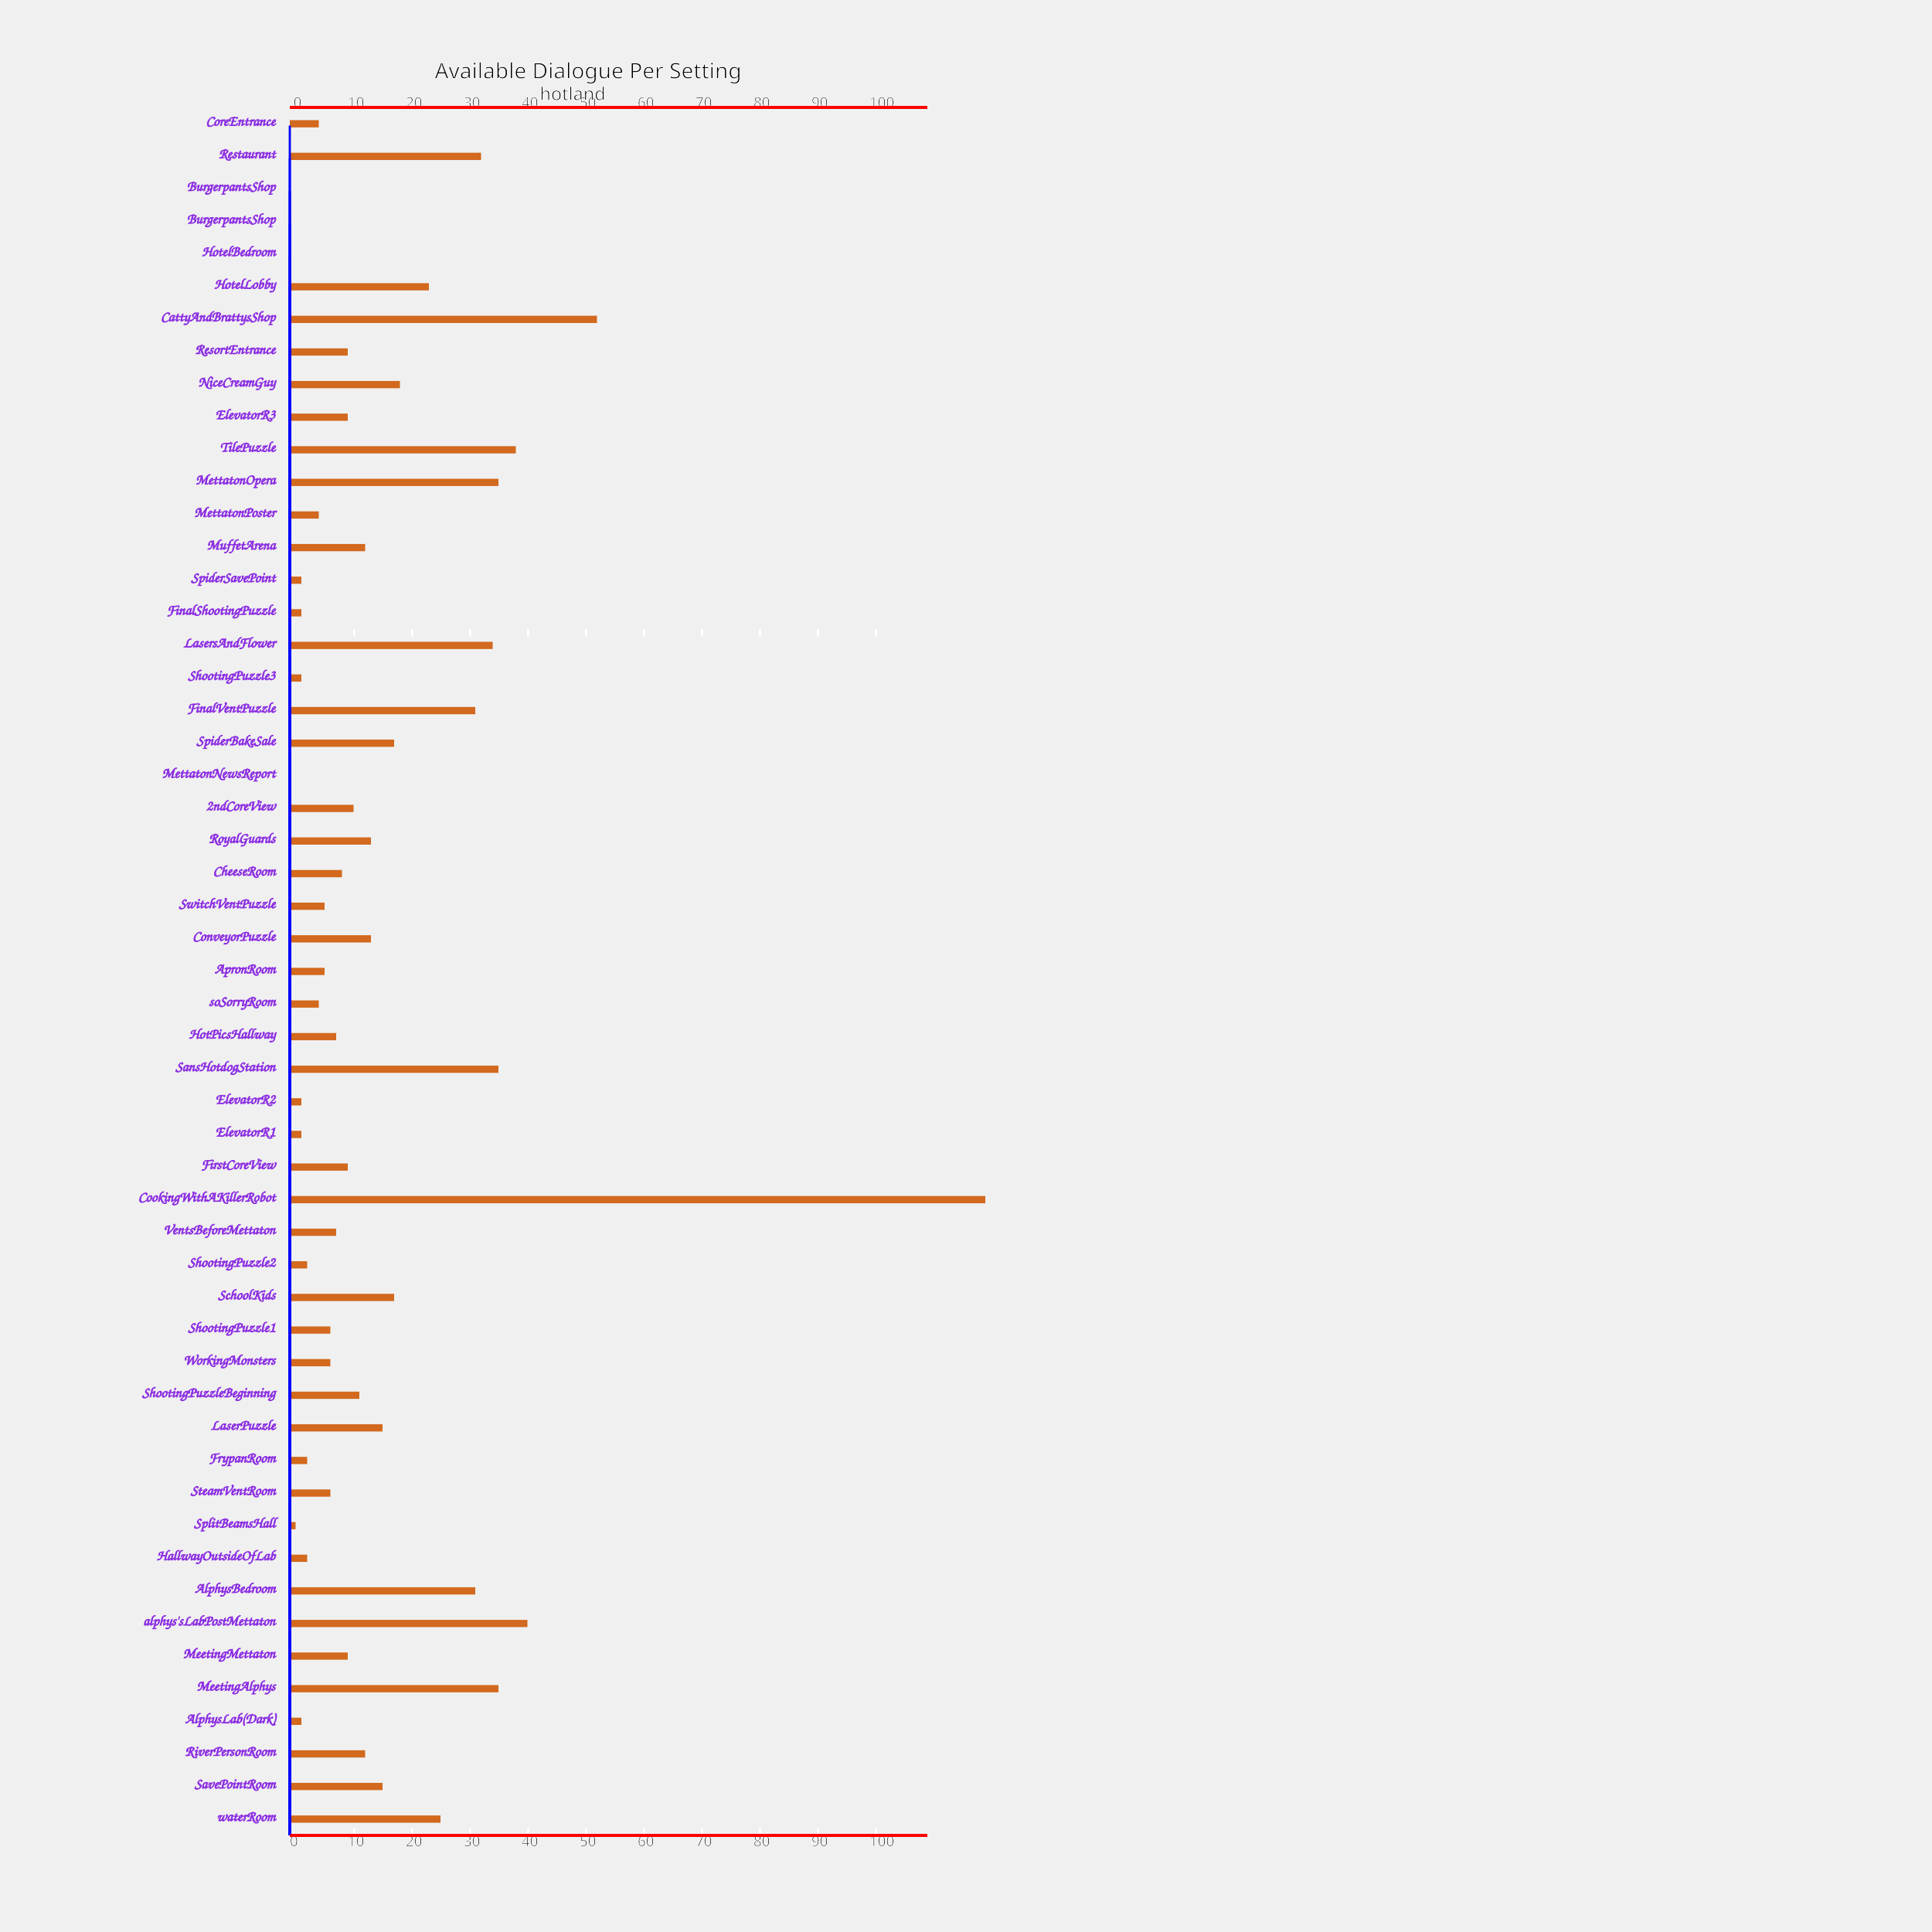
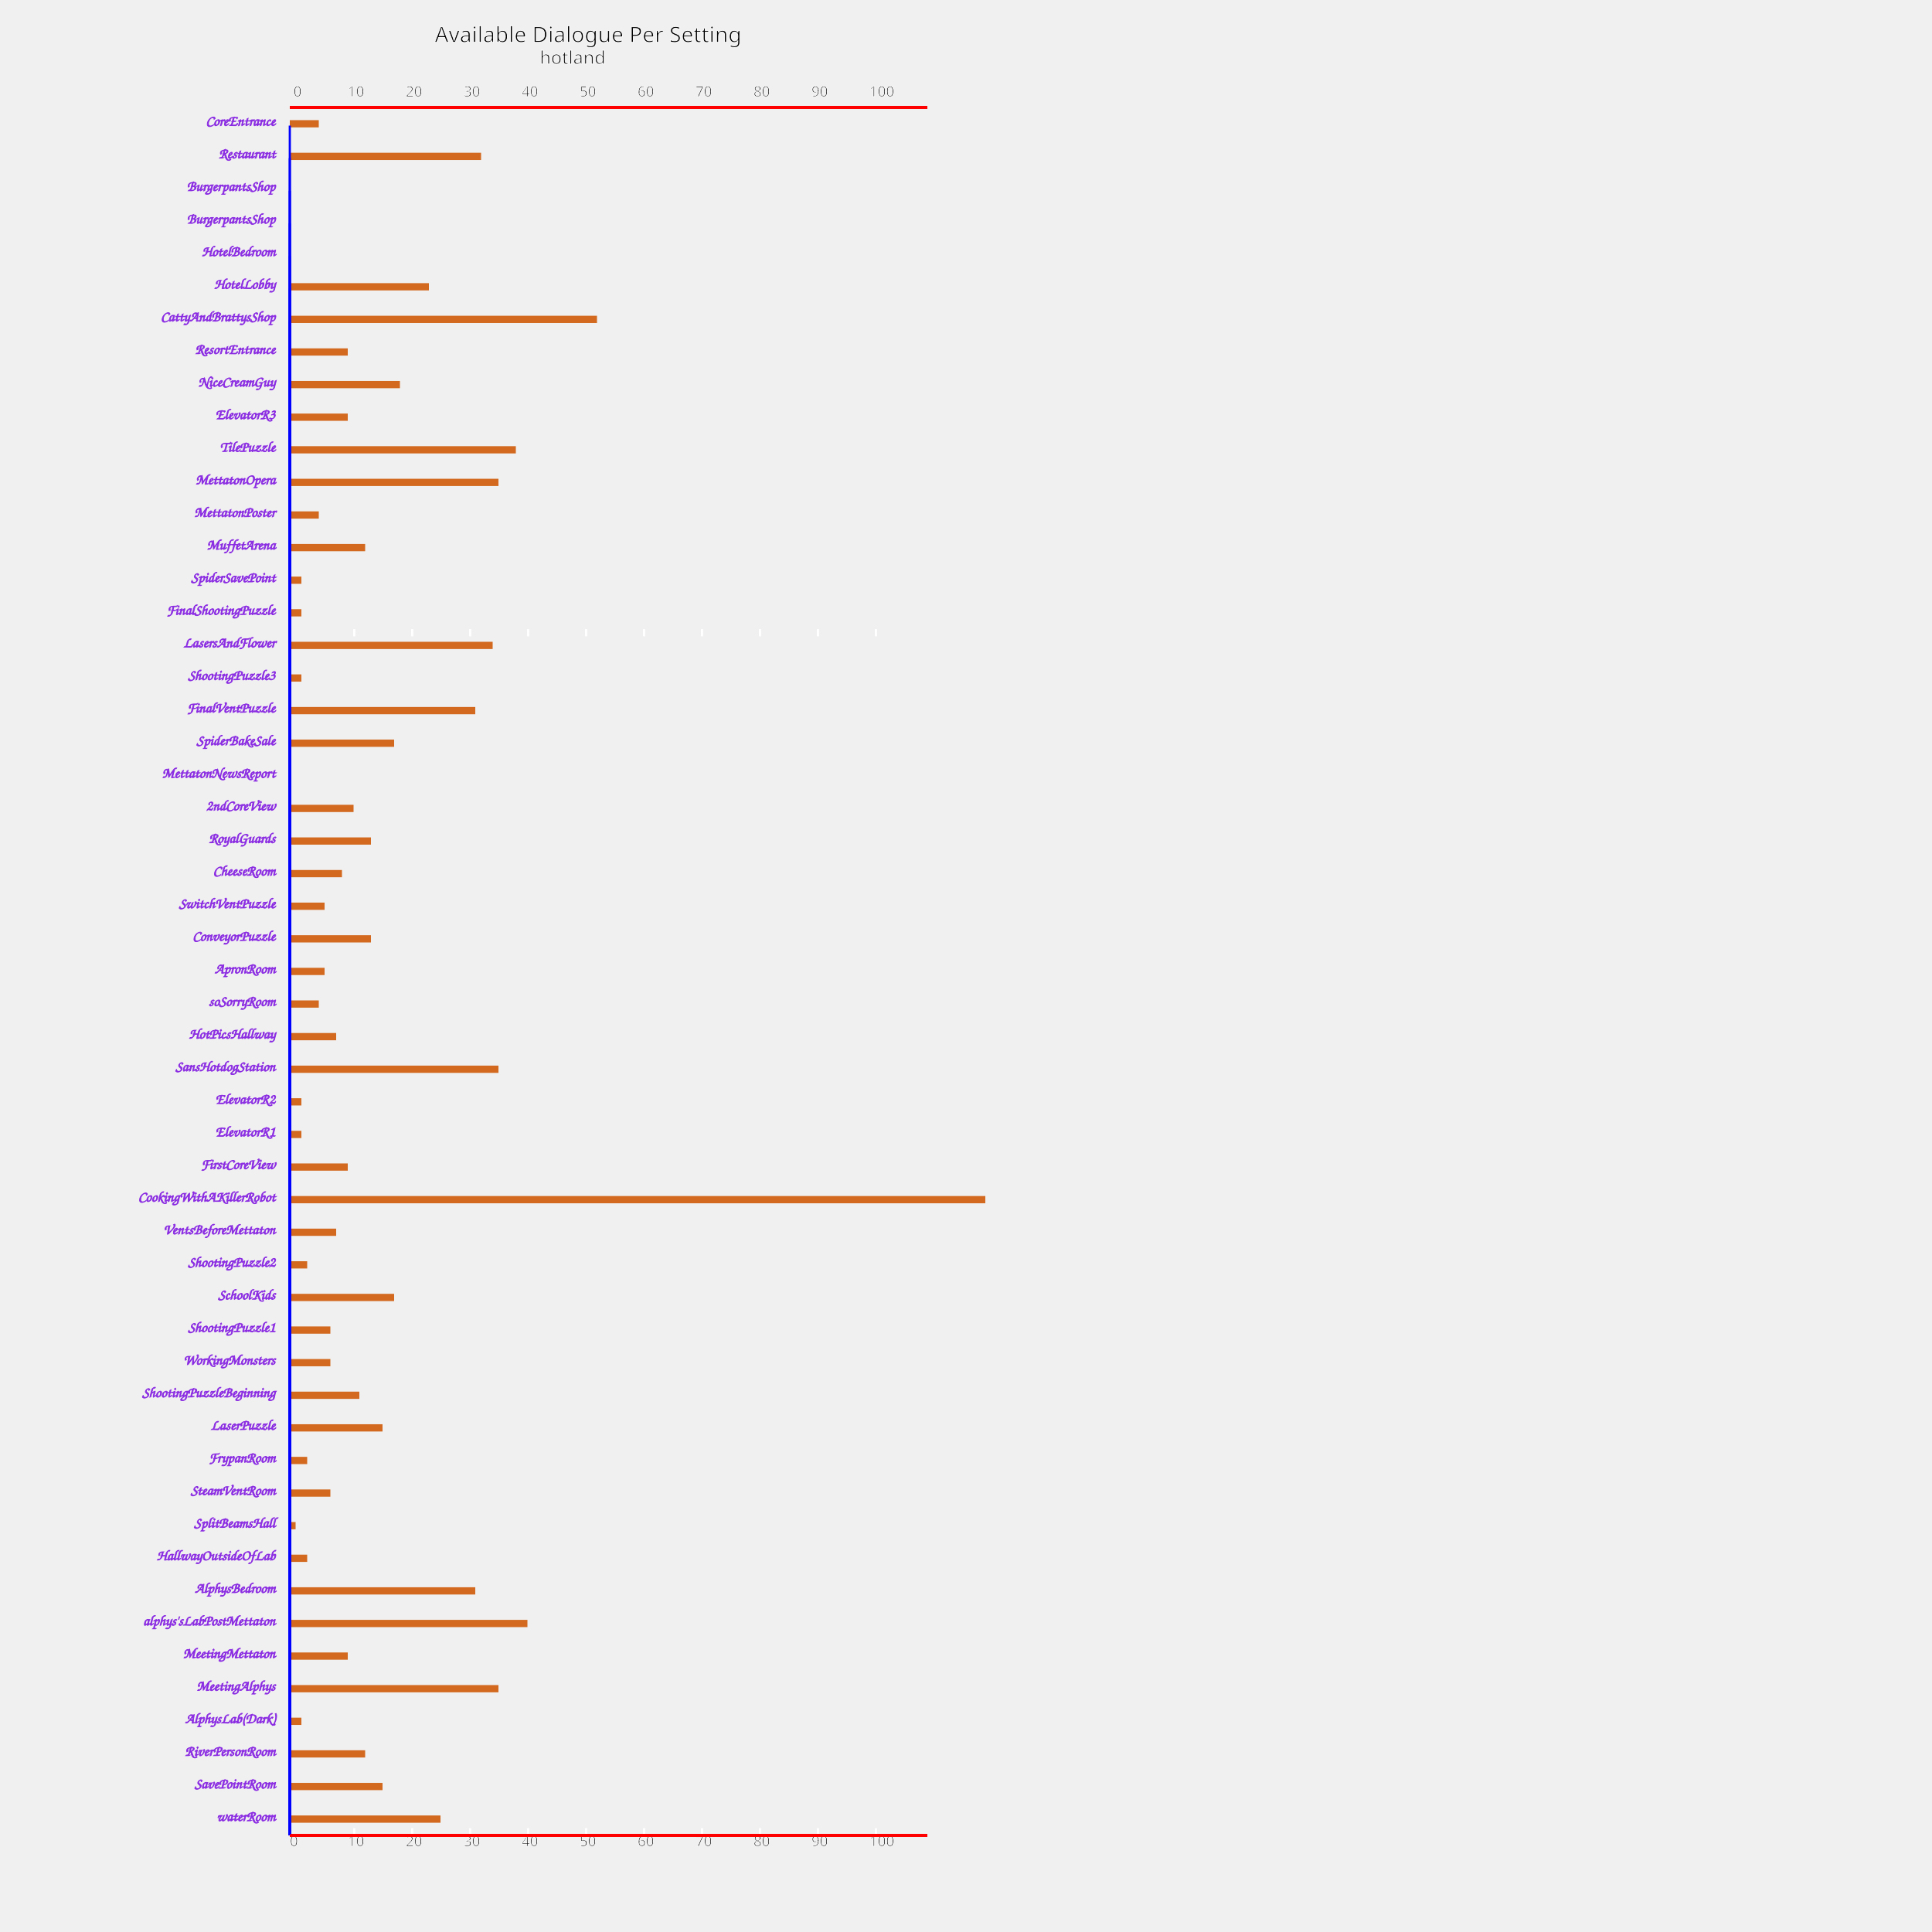
<svg xmlns="http://www.w3.org/2000/svg" width="2000" height="2000" style="background-color: black;">
  <g transform="translate(300, 1900), scale(.75)">
    <text x="0" y="15" font-size="20" font-family="papyrus" stroke="white">0</text>
    <text x="80" y="15" font-size="20" font-family="papyrus" stroke="white">10</text>
    <line x1="89" x2="89" y1="0" y2="-10" stroke-width="3" stroke="white" />
    <text x="160" y="15" font-size="20" font-family="papyrus" stroke="white">20</text>
    <line x1="169" x2="169" y1="0" y2="-10" stroke-width="3" stroke="white" />
    <text x="240" y="15" font-size="20" font-family="papyrus" stroke="white">30</text>
    <line x1="249" x2="249" y1="0" y2="-10" stroke-width="3" stroke="white" />
    <text x="320" y="15" font-size="20" font-family="papyrus" stroke="white">40</text>
    <line x1="329" x2="329" y1="0" y2="-10" stroke-width="3" stroke="white" />
    <text x="400" y="15" font-size="20" font-family="papyrus" stroke="white">50</text>
    <line x1="409" x2="409" y1="0" y2="-10" stroke-width="3" stroke="white" />
    <text x="480" y="15" font-size="20" font-family="papyrus" stroke="white">60</text>
    <line x1="489" x2="489" y1="0" y2="-10" stroke-width="3" stroke="white" />
    <text x="560" y="15" font-size="20" font-family="papyrus" stroke="white">70</text>
    <line x1="569" x2="569" y1="0" y2="-10" stroke-width="3" stroke="white" />
    <text x="640" y="15" font-size="20" font-family="papyrus" stroke="white">80</text>
    <line x1="649" x2="649" y1="0" y2="-10" stroke-width="3" stroke="white" />
    <text x="720" y="15" font-size="20" font-family="papyrus" stroke="white">90</text>
    <line x1="729" x2="729" y1="0" y2="-10" stroke-width="3" stroke="white" />
    <text x="800" y="15" font-size="20" font-family="papyrus" stroke="white">100</text>
    <line x1="809" x2="809" y1="0" y2="-10" stroke-width="3" stroke="white" />
-     <text x="5" y="-2385" x2="880" y2="-2385" font-size="20" font-family="papyrus" stroke="white">0</text>
-     <text x="80" y="-2385" x2="880" y2="-2385" font-size="20" font-family="papyrus" stroke="white">10</text>
+     <text x="5" y="-2400" x2="880" y2="-2385" font-size="20" font-family="papyrus" stroke="white">0</text>
+     <text x="80" y="-2400" x2="880" y2="-2385" font-size="20" font-family="papyrus" stroke="white">10</text>
    <line x1="89" x2="89" y1="-1665" y2="-1655" stroke-width="3" stroke="white" />
-     <text x="160" y="-2385" x2="880" y2="-2385" font-size="20" font-family="papyrus" stroke="white">20</text>
+     <text x="160" y="-2400" x2="880" y2="-2385" font-size="20" font-family="papyrus" stroke="white">20</text>
    <line x1="169" x2="169" y1="-1665" y2="-1655" stroke-width="3" stroke="white" />
-     <text x="240" y="-2385" x2="880" y2="-2385" font-size="20" font-family="papyrus" stroke="white">30</text>
+     <text x="240" y="-2400" x2="880" y2="-2385" font-size="20" font-family="papyrus" stroke="white">30</text>
    <line x1="249" x2="249" y1="-1665" y2="-1655" stroke-width="3" stroke="white" />
-     <text x="320" y="-2385" x2="880" y2="-2385" font-size="20" font-family="papyrus" stroke="white">40</text>
+     <text x="320" y="-2400" x2="880" y2="-2385" font-size="20" font-family="papyrus" stroke="white">40</text>
    <line x1="329" x2="329" y1="-1665" y2="-1655" stroke-width="3" stroke="white" />
-     <text x="400" y="-2385" x2="880" y2="-2385" font-size="20" font-family="papyrus" stroke="white">50</text>
+     <text x="400" y="-2400" x2="880" y2="-2385" font-size="20" font-family="papyrus" stroke="white">50</text>
    <line x1="409" x2="409" y1="-1665" y2="-1655" stroke-width="3" stroke="white" />
-     <text x="480" y="-2385" x2="880" y2="-2385" font-size="20" font-family="papyrus" stroke="white">60</text>
+     <text x="480" y="-2400" x2="880" y2="-2385" font-size="20" font-family="papyrus" stroke="white">60</text>
    <line x1="489" x2="489" y1="-1665" y2="-1655" stroke-width="3" stroke="white" />
-     <text x="560" y="-2385" x2="880" y2="-2385" font-size="20" font-family="papyrus" stroke="white">70</text>
+     <text x="560" y="-2400" x2="880" y2="-2385" font-size="20" font-family="papyrus" stroke="white">70</text>
    <line x1="569" x2="569" y1="-1665" y2="-1655" stroke-width="3" stroke="white" />
-     <text x="640" y="-2385" x2="880" y2="-2385" font-size="20" font-family="papyrus" stroke="white">80</text>
+     <text x="640" y="-2400" x2="880" y2="-2385" font-size="20" font-family="papyrus" stroke="white">80</text>
    <line x1="649" x2="649" y1="-1665" y2="-1655" stroke-width="3" stroke="white" />
-     <text x="720" y="-2385" x2="880" y2="-2385" font-size="20" font-family="papyrus" stroke="white">90</text>
+     <text x="720" y="-2400" x2="880" y2="-2385" font-size="20" font-family="papyrus" stroke="white">90</text>
    <line x1="729" x2="729" y1="-1665" y2="-1655" stroke-width="3" stroke="white" />
-     <text x="800" y="-2385" x2="880" y2="-2385" font-size="20" font-family="papyrus" stroke="white">100</text>
+     <text x="800" y="-2400" x2="880" y2="-2385" font-size="20" font-family="papyrus" stroke="white">100</text>
    <line x1="809" x2="809" y1="-1665" y2="-1655" stroke-width="3" stroke="white" />
-     <text x="200" y="-2425" stroke="white" font-size="30" font-family="papyrus">Available Dialogue Per Setting</text>
-     <text x="345" y="-2395" stroke="white" font-size="25" font-family="papyrus">hotland</text>
+     <text x="200" y="-2475" stroke="white" font-size="30" font-family="papyrus">Available Dialogue Per Setting</text>
+     <text x="345" y="-2445" stroke="white" font-size="25" font-family="papyrus">hotland</text>
    <g>
      <text x="-20" y="-20" fill="blueviolet" text-anchor="end" font-size="20" font-family="comic sans Ms" stroke="blueviolet">waterRoom</text>
      <line x1="0" x2="208" y1="-22.5" y2="-22.5" stroke="chocolate" stroke-width="10" />
    </g>
    <line x1="0" y1="0" x2="0" y2="-20" stroke-width="3" stroke="blue" />
    <line x1="0" y1="0" x2="880" y2="0" stroke-width="3" stroke="red" />
    <line x1="0" y1="-2385" x2="880" y2="-2385" stroke-width="3" stroke="red" />
    <g>
      <text x="-20" y="-65" fill="blueviolet" text-anchor="end" font-size="20" font-family="comic sans Ms" stroke="blueviolet">SavePointRoom</text>
      <line x1="0" x2="128" y1="-67.5" y2="-67.5" stroke="chocolate" stroke-width="10" />
    </g>
    <line x1="0" y1="0" x2="0" y2="-65" stroke-width="3" stroke="blue" />
    <line x1="0" y1="0" x2="880" y2="0" stroke-width="3" stroke="red" />
    <line x1="0" y1="-2385" x2="880" y2="-2385" stroke-width="3" stroke="red" />
    <g>
      <text x="-20" y="-110" fill="blueviolet" text-anchor="end" font-size="20" font-family="comic sans Ms" stroke="blueviolet">RiverPersonRoom</text>
      <line x1="0" x2="104" y1="-112.5" y2="-112.5" stroke="chocolate" stroke-width="10" />
    </g>
    <line x1="0" y1="0" x2="0" y2="-110" stroke-width="3" stroke="blue" />
    <line x1="0" y1="0" x2="880" y2="0" stroke-width="3" stroke="red" />
    <line x1="0" y1="-2385" x2="880" y2="-2385" stroke-width="3" stroke="red" />
    <g>
      <text x="-20" y="-155" fill="blueviolet" text-anchor="end" font-size="20" font-family="comic sans Ms" stroke="blueviolet">AlphysLab(Dark)</text>
      <line x1="0" x2="16" y1="-157.5" y2="-157.5" stroke="chocolate" stroke-width="10" />
    </g>
    <line x1="0" y1="0" x2="0" y2="-155" stroke-width="3" stroke="blue" />
    <line x1="0" y1="0" x2="880" y2="0" stroke-width="3" stroke="red" />
    <line x1="0" y1="-2385" x2="880" y2="-2385" stroke-width="3" stroke="red" />
    <g>
      <text x="-20" y="-200" fill="blueviolet" text-anchor="end" font-size="20" font-family="comic sans Ms" stroke="blueviolet">MeetingAlphys</text>
      <line x1="0" x2="288" y1="-202.5" y2="-202.5" stroke="chocolate" stroke-width="10" />
    </g>
    <line x1="0" y1="0" x2="0" y2="-200" stroke-width="3" stroke="blue" />
    <line x1="0" y1="0" x2="880" y2="0" stroke-width="3" stroke="red" />
    <line x1="0" y1="-2385" x2="880" y2="-2385" stroke-width="3" stroke="red" />
    <g>
      <text x="-20" y="-245" fill="blueviolet" text-anchor="end" font-size="20" font-family="comic sans Ms" stroke="blueviolet">MeetingMettaton</text>
      <line x1="0" x2="80" y1="-247.5" y2="-247.5" stroke="chocolate" stroke-width="10" />
    </g>
    <line x1="0" y1="0" x2="0" y2="-245" stroke-width="3" stroke="blue" />
    <line x1="0" y1="0" x2="880" y2="0" stroke-width="3" stroke="red" />
    <line x1="0" y1="-2385" x2="880" y2="-2385" stroke-width="3" stroke="red" />
    <g>
      <text x="-20" y="-290" fill="blueviolet" text-anchor="end" font-size="20" font-family="comic sans Ms" stroke="blueviolet">alphys'sLabPostMettaton</text>
      <line x1="0" x2="328" y1="-292.5" y2="-292.5" stroke="chocolate" stroke-width="10" />
    </g>
    <line x1="0" y1="0" x2="0" y2="-290" stroke-width="3" stroke="blue" />
    <line x1="0" y1="0" x2="880" y2="0" stroke-width="3" stroke="red" />
    <line x1="0" y1="-2385" x2="880" y2="-2385" stroke-width="3" stroke="red" />
    <g>
      <text x="-20" y="-335" fill="blueviolet" text-anchor="end" font-size="20" font-family="comic sans Ms" stroke="blueviolet">AlphysBedroom</text>
      <line x1="0" x2="256" y1="-337.5" y2="-337.5" stroke="chocolate" stroke-width="10" />
    </g>
    <line x1="0" y1="0" x2="0" y2="-335" stroke-width="3" stroke="blue" />
    <line x1="0" y1="0" x2="880" y2="0" stroke-width="3" stroke="red" />
    <line x1="0" y1="-2385" x2="880" y2="-2385" stroke-width="3" stroke="red" />
    <g>
      <text x="-20" y="-380" fill="blueviolet" text-anchor="end" font-size="20" font-family="comic sans Ms" stroke="blueviolet">HallwayOutsideOfLab</text>
      <line x1="0" x2="24" y1="-382.5" y2="-382.5" stroke="chocolate" stroke-width="10" />
    </g>
    <line x1="0" y1="0" x2="0" y2="-380" stroke-width="3" stroke="blue" />
    <line x1="0" y1="0" x2="880" y2="0" stroke-width="3" stroke="red" />
    <line x1="0" y1="-2385" x2="880" y2="-2385" stroke-width="3" stroke="red" />
    <g>
      <text x="-20" y="-425" fill="blueviolet" text-anchor="end" font-size="20" font-family="comic sans Ms" stroke="blueviolet">SplitBeamsHall</text>
      <line x1="0" x2="8" y1="-427.5" y2="-427.5" stroke="chocolate" stroke-width="10" />
    </g>
    <line x1="0" y1="0" x2="0" y2="-425" stroke-width="3" stroke="blue" />
    <line x1="0" y1="0" x2="880" y2="0" stroke-width="3" stroke="red" />
    <line x1="0" y1="-2385" x2="880" y2="-2385" stroke-width="3" stroke="red" />
    <g>
      <text x="-20" y="-470" fill="blueviolet" text-anchor="end" font-size="20" font-family="comic sans Ms" stroke="blueviolet">SteamVentRoom</text>
      <line x1="0" x2="56" y1="-472.5" y2="-472.5" stroke="chocolate" stroke-width="10" />
    </g>
    <line x1="0" y1="0" x2="0" y2="-470" stroke-width="3" stroke="blue" />
    <line x1="0" y1="0" x2="880" y2="0" stroke-width="3" stroke="red" />
    <line x1="0" y1="-2385" x2="880" y2="-2385" stroke-width="3" stroke="red" />
    <g>
      <text x="-20" y="-515" fill="blueviolet" text-anchor="end" font-size="20" font-family="comic sans Ms" stroke="blueviolet">FrypanRoom</text>
      <line x1="0" x2="24" y1="-517.5" y2="-517.5" stroke="chocolate" stroke-width="10" />
    </g>
    <line x1="0" y1="0" x2="0" y2="-515" stroke-width="3" stroke="blue" />
    <line x1="0" y1="0" x2="880" y2="0" stroke-width="3" stroke="red" />
    <line x1="0" y1="-2385" x2="880" y2="-2385" stroke-width="3" stroke="red" />
    <g>
      <text x="-20" y="-560" fill="blueviolet" text-anchor="end" font-size="20" font-family="comic sans Ms" stroke="blueviolet">LaserPuzzle</text>
      <line x1="0" x2="128" y1="-562.5" y2="-562.5" stroke="chocolate" stroke-width="10" />
    </g>
    <line x1="0" y1="0" x2="0" y2="-560" stroke-width="3" stroke="blue" />
    <line x1="0" y1="0" x2="880" y2="0" stroke-width="3" stroke="red" />
    <line x1="0" y1="-2385" x2="880" y2="-2385" stroke-width="3" stroke="red" />
    <g>
      <text x="-20" y="-605" fill="blueviolet" text-anchor="end" font-size="20" font-family="comic sans Ms" stroke="blueviolet">ShootingPuzzleBeginning</text>
      <line x1="0" x2="96" y1="-607.5" y2="-607.5" stroke="chocolate" stroke-width="10" />
    </g>
    <line x1="0" y1="0" x2="0" y2="-605" stroke-width="3" stroke="blue" />
    <line x1="0" y1="0" x2="880" y2="0" stroke-width="3" stroke="red" />
    <line x1="0" y1="-2385" x2="880" y2="-2385" stroke-width="3" stroke="red" />
    <g>
      <text x="-20" y="-650" fill="blueviolet" text-anchor="end" font-size="20" font-family="comic sans Ms" stroke="blueviolet">WorkingMonsters</text>
      <line x1="0" x2="56" y1="-652.5" y2="-652.5" stroke="chocolate" stroke-width="10" />
    </g>
    <line x1="0" y1="0" x2="0" y2="-650" stroke-width="3" stroke="blue" />
    <line x1="0" y1="0" x2="880" y2="0" stroke-width="3" stroke="red" />
    <line x1="0" y1="-2385" x2="880" y2="-2385" stroke-width="3" stroke="red" />
    <g>
      <text x="-20" y="-695" fill="blueviolet" text-anchor="end" font-size="20" font-family="comic sans Ms" stroke="blueviolet">ShootingPuzzle1</text>
      <line x1="0" x2="56" y1="-697.5" y2="-697.5" stroke="chocolate" stroke-width="10" />
    </g>
    <line x1="0" y1="0" x2="0" y2="-695" stroke-width="3" stroke="blue" />
    <line x1="0" y1="0" x2="880" y2="0" stroke-width="3" stroke="red" />
    <line x1="0" y1="-2385" x2="880" y2="-2385" stroke-width="3" stroke="red" />
    <g>
      <text x="-20" y="-740" fill="blueviolet" text-anchor="end" font-size="20" font-family="comic sans Ms" stroke="blueviolet">SchoolKids</text>
      <line x1="0" x2="144" y1="-742.5" y2="-742.5" stroke="chocolate" stroke-width="10" />
    </g>
    <line x1="0" y1="0" x2="0" y2="-740" stroke-width="3" stroke="blue" />
    <line x1="0" y1="0" x2="880" y2="0" stroke-width="3" stroke="red" />
    <line x1="0" y1="-2385" x2="880" y2="-2385" stroke-width="3" stroke="red" />
    <g>
      <text x="-20" y="-785" fill="blueviolet" text-anchor="end" font-size="20" font-family="comic sans Ms" stroke="blueviolet">ShootingPuzzle2</text>
      <line x1="0" x2="24" y1="-787.5" y2="-787.5" stroke="chocolate" stroke-width="10" />
    </g>
    <line x1="0" y1="0" x2="0" y2="-785" stroke-width="3" stroke="blue" />
    <line x1="0" y1="0" x2="880" y2="0" stroke-width="3" stroke="red" />
    <line x1="0" y1="-2385" x2="880" y2="-2385" stroke-width="3" stroke="red" />
    <g>
      <text x="-20" y="-830" fill="blueviolet" text-anchor="end" font-size="20" font-family="comic sans Ms" stroke="blueviolet">VentsBeforeMettaton</text>
      <line x1="0" x2="64" y1="-832.5" y2="-832.5" stroke="chocolate" stroke-width="10" />
    </g>
    <line x1="0" y1="0" x2="0" y2="-830" stroke-width="3" stroke="blue" />
    <line x1="0" y1="0" x2="880" y2="0" stroke-width="3" stroke="red" />
    <line x1="0" y1="-2385" x2="880" y2="-2385" stroke-width="3" stroke="red" />
    <g>
      <text x="-20" y="-875" fill="blueviolet" text-anchor="end" font-size="20" font-family="comic sans Ms" stroke="blueviolet">CookingWithAKillerRobot</text>
      <line x1="0" x2="960" y1="-877.5" y2="-877.5" stroke="chocolate" stroke-width="10" />
    </g>
    <line x1="0" y1="0" x2="0" y2="-875" stroke-width="3" stroke="blue" />
    <line x1="0" y1="0" x2="880" y2="0" stroke-width="3" stroke="red" />
    <line x1="0" y1="-2385" x2="880" y2="-2385" stroke-width="3" stroke="red" />
    <g>
      <text x="-20" y="-920" fill="blueviolet" text-anchor="end" font-size="20" font-family="comic sans Ms" stroke="blueviolet">FirstCoreView</text>
      <line x1="0" x2="80" y1="-922.5" y2="-922.5" stroke="chocolate" stroke-width="10" />
    </g>
    <line x1="0" y1="0" x2="0" y2="-920" stroke-width="3" stroke="blue" />
    <line x1="0" y1="0" x2="880" y2="0" stroke-width="3" stroke="red" />
    <line x1="0" y1="-2385" x2="880" y2="-2385" stroke-width="3" stroke="red" />
    <g>
      <text x="-20" y="-965" fill="blueviolet" text-anchor="end" font-size="20" font-family="comic sans Ms" stroke="blueviolet">ElevatorR1</text>
      <line x1="0" x2="16" y1="-967.5" y2="-967.5" stroke="chocolate" stroke-width="10" />
    </g>
    <line x1="0" y1="0" x2="0" y2="-965" stroke-width="3" stroke="blue" />
    <line x1="0" y1="0" x2="880" y2="0" stroke-width="3" stroke="red" />
    <line x1="0" y1="-2385" x2="880" y2="-2385" stroke-width="3" stroke="red" />
    <g>
      <text x="-20" y="-1010" fill="blueviolet" text-anchor="end" font-size="20" font-family="comic sans Ms" stroke="blueviolet">ElevatorR2</text>
      <line x1="0" x2="16" y1="-1012.5" y2="-1012.5" stroke="chocolate" stroke-width="10" />
    </g>
    <line x1="0" y1="0" x2="0" y2="-1010" stroke-width="3" stroke="blue" />
    <line x1="0" y1="0" x2="880" y2="0" stroke-width="3" stroke="red" />
    <line x1="0" y1="-2385" x2="880" y2="-2385" stroke-width="3" stroke="red" />
    <g>
      <text x="-20" y="-1055" fill="blueviolet" text-anchor="end" font-size="20" font-family="comic sans Ms" stroke="blueviolet">SansHotdogStation</text>
      <line x1="0" x2="288" y1="-1057.5" y2="-1057.5" stroke="chocolate" stroke-width="10" />
    </g>
    <line x1="0" y1="0" x2="0" y2="-1055" stroke-width="3" stroke="blue" />
    <line x1="0" y1="0" x2="880" y2="0" stroke-width="3" stroke="red" />
    <line x1="0" y1="-2385" x2="880" y2="-2385" stroke-width="3" stroke="red" />
    <g>
      <text x="-20" y="-1100" fill="blueviolet" text-anchor="end" font-size="20" font-family="comic sans Ms" stroke="blueviolet">HotPicsHallway</text>
      <line x1="0" x2="64" y1="-1102.5" y2="-1102.5" stroke="chocolate" stroke-width="10" />
    </g>
    <line x1="0" y1="0" x2="0" y2="-1100" stroke-width="3" stroke="blue" />
    <line x1="0" y1="0" x2="880" y2="0" stroke-width="3" stroke="red" />
    <line x1="0" y1="-2385" x2="880" y2="-2385" stroke-width="3" stroke="red" />
    <g>
      <text x="-20" y="-1145" fill="blueviolet" text-anchor="end" font-size="20" font-family="comic sans Ms" stroke="blueviolet">soSorryRoom</text>
      <line x1="0" x2="40" y1="-1147.5" y2="-1147.5" stroke="chocolate" stroke-width="10" />
    </g>
    <line x1="0" y1="0" x2="0" y2="-1145" stroke-width="3" stroke="blue" />
    <line x1="0" y1="0" x2="880" y2="0" stroke-width="3" stroke="red" />
    <line x1="0" y1="-2385" x2="880" y2="-2385" stroke-width="3" stroke="red" />
    <g>
      <text x="-20" y="-1190" fill="blueviolet" text-anchor="end" font-size="20" font-family="comic sans Ms" stroke="blueviolet">ApronRoom</text>
      <line x1="0" x2="48" y1="-1192.5" y2="-1192.5" stroke="chocolate" stroke-width="10" />
    </g>
    <line x1="0" y1="0" x2="0" y2="-1190" stroke-width="3" stroke="blue" />
    <line x1="0" y1="0" x2="880" y2="0" stroke-width="3" stroke="red" />
    <line x1="0" y1="-2385" x2="880" y2="-2385" stroke-width="3" stroke="red" />
    <g>
      <text x="-20" y="-1235" fill="blueviolet" text-anchor="end" font-size="20" font-family="comic sans Ms" stroke="blueviolet">ConveyorPuzzle</text>
      <line x1="0" x2="112" y1="-1237.5" y2="-1237.5" stroke="chocolate" stroke-width="10" />
    </g>
    <line x1="0" y1="0" x2="0" y2="-1235" stroke-width="3" stroke="blue" />
    <line x1="0" y1="0" x2="880" y2="0" stroke-width="3" stroke="red" />
    <line x1="0" y1="-2385" x2="880" y2="-2385" stroke-width="3" stroke="red" />
    <g>
      <text x="-20" y="-1280" fill="blueviolet" text-anchor="end" font-size="20" font-family="comic sans Ms" stroke="blueviolet">SwitchVentPuzzle</text>
      <line x1="0" x2="48" y1="-1282.5" y2="-1282.5" stroke="chocolate" stroke-width="10" />
    </g>
    <line x1="0" y1="0" x2="0" y2="-1280" stroke-width="3" stroke="blue" />
    <line x1="0" y1="0" x2="880" y2="0" stroke-width="3" stroke="red" />
    <line x1="0" y1="-2385" x2="880" y2="-2385" stroke-width="3" stroke="red" />
    <g>
      <text x="-20" y="-1325" fill="blueviolet" text-anchor="end" font-size="20" font-family="comic sans Ms" stroke="blueviolet">CheeseRoom</text>
      <line x1="0" x2="72" y1="-1327.5" y2="-1327.5" stroke="chocolate" stroke-width="10" />
    </g>
    <line x1="0" y1="0" x2="0" y2="-1325" stroke-width="3" stroke="blue" />
    <line x1="0" y1="0" x2="880" y2="0" stroke-width="3" stroke="red" />
    <line x1="0" y1="-2385" x2="880" y2="-2385" stroke-width="3" stroke="red" />
    <g>
      <text x="-20" y="-1370" fill="blueviolet" text-anchor="end" font-size="20" font-family="comic sans Ms" stroke="blueviolet">RoyalGuards</text>
      <line x1="0" x2="112" y1="-1372.5" y2="-1372.5" stroke="chocolate" stroke-width="10" />
    </g>
    <line x1="0" y1="0" x2="0" y2="-1370" stroke-width="3" stroke="blue" />
    <line x1="0" y1="0" x2="880" y2="0" stroke-width="3" stroke="red" />
    <line x1="0" y1="-2385" x2="880" y2="-2385" stroke-width="3" stroke="red" />
    <g>
      <text x="-20" y="-1415" fill="blueviolet" text-anchor="end" font-size="20" font-family="comic sans Ms" stroke="blueviolet">2ndCoreView</text>
      <line x1="0" x2="88" y1="-1417.5" y2="-1417.5" stroke="chocolate" stroke-width="10" />
    </g>
    <line x1="0" y1="0" x2="0" y2="-1415" stroke-width="3" stroke="blue" />
    <line x1="0" y1="0" x2="880" y2="0" stroke-width="3" stroke="red" />
    <line x1="0" y1="-2385" x2="880" y2="-2385" stroke-width="3" stroke="red" />
    <g>
      <text x="-20" y="-1460" fill="blueviolet" text-anchor="end" font-size="20" font-family="comic sans Ms" stroke="blueviolet">MettatonNewsReport</text>
      <line x1="0" x2="0" y1="-1462.5" y2="-1462.5" stroke="chocolate" stroke-width="10" />
    </g>
    <line x1="0" y1="0" x2="0" y2="-1460" stroke-width="3" stroke="blue" />
    <line x1="0" y1="0" x2="880" y2="0" stroke-width="3" stroke="red" />
    <line x1="0" y1="-2385" x2="880" y2="-2385" stroke-width="3" stroke="red" />
    <g>
      <text x="-20" y="-1505" fill="blueviolet" text-anchor="end" font-size="20" font-family="comic sans Ms" stroke="blueviolet">SpiderBakeSale</text>
      <line x1="0" x2="144" y1="-1507.5" y2="-1507.5" stroke="chocolate" stroke-width="10" />
    </g>
    <line x1="0" y1="0" x2="0" y2="-1505" stroke-width="3" stroke="blue" />
    <line x1="0" y1="0" x2="880" y2="0" stroke-width="3" stroke="red" />
    <line x1="0" y1="-2385" x2="880" y2="-2385" stroke-width="3" stroke="red" />
    <g>
      <text x="-20" y="-1550" fill="blueviolet" text-anchor="end" font-size="20" font-family="comic sans Ms" stroke="blueviolet">FinalVentPuzzle</text>
      <line x1="0" x2="256" y1="-1552.5" y2="-1552.5" stroke="chocolate" stroke-width="10" />
    </g>
    <line x1="0" y1="0" x2="0" y2="-1550" stroke-width="3" stroke="blue" />
    <line x1="0" y1="0" x2="880" y2="0" stroke-width="3" stroke="red" />
    <line x1="0" y1="-2385" x2="880" y2="-2385" stroke-width="3" stroke="red" />
    <g>
      <text x="-20" y="-1595" fill="blueviolet" text-anchor="end" font-size="20" font-family="comic sans Ms" stroke="blueviolet">ShootingPuzzle3</text>
      <line x1="0" x2="16" y1="-1597.5" y2="-1597.5" stroke="chocolate" stroke-width="10" />
    </g>
    <line x1="0" y1="0" x2="0" y2="-1595" stroke-width="3" stroke="blue" />
    <line x1="0" y1="0" x2="880" y2="0" stroke-width="3" stroke="red" />
    <line x1="0" y1="-2385" x2="880" y2="-2385" stroke-width="3" stroke="red" />
    <g>
      <text x="-20" y="-1640" fill="blueviolet" text-anchor="end" font-size="20" font-family="comic sans Ms" stroke="blueviolet">LasersAndFlower</text>
      <line x1="0" x2="280" y1="-1642.5" y2="-1642.5" stroke="chocolate" stroke-width="10" />
    </g>
    <line x1="0" y1="0" x2="0" y2="-1640" stroke-width="3" stroke="blue" />
    <line x1="0" y1="0" x2="880" y2="0" stroke-width="3" stroke="red" />
    <line x1="0" y1="-2385" x2="880" y2="-2385" stroke-width="3" stroke="red" />
    <g>
      <text x="-20" y="-1685" fill="blueviolet" text-anchor="end" font-size="20" font-family="comic sans Ms" stroke="blueviolet">FinalShootingPuzzle</text>
      <line x1="0" x2="16" y1="-1687.5" y2="-1687.5" stroke="chocolate" stroke-width="10" />
    </g>
    <line x1="0" y1="0" x2="0" y2="-1685" stroke-width="3" stroke="blue" />
    <line x1="0" y1="0" x2="880" y2="0" stroke-width="3" stroke="red" />
    <line x1="0" y1="-2385" x2="880" y2="-2385" stroke-width="3" stroke="red" />
    <g>
      <text x="-20" y="-1730" fill="blueviolet" text-anchor="end" font-size="20" font-family="comic sans Ms" stroke="blueviolet">SpiderSavePoint</text>
      <line x1="0" x2="16" y1="-1732.5" y2="-1732.5" stroke="chocolate" stroke-width="10" />
    </g>
    <line x1="0" y1="0" x2="0" y2="-1730" stroke-width="3" stroke="blue" />
    <line x1="0" y1="0" x2="880" y2="0" stroke-width="3" stroke="red" />
    <line x1="0" y1="-2385" x2="880" y2="-2385" stroke-width="3" stroke="red" />
    <g>
      <text x="-20" y="-1775" fill="blueviolet" text-anchor="end" font-size="20" font-family="comic sans Ms" stroke="blueviolet">MuffetArena</text>
      <line x1="0" x2="104" y1="-1777.5" y2="-1777.5" stroke="chocolate" stroke-width="10" />
    </g>
    <line x1="0" y1="0" x2="0" y2="-1775" stroke-width="3" stroke="blue" />
    <line x1="0" y1="0" x2="880" y2="0" stroke-width="3" stroke="red" />
    <line x1="0" y1="-2385" x2="880" y2="-2385" stroke-width="3" stroke="red" />
    <g>
      <text x="-20" y="-1820" fill="blueviolet" text-anchor="end" font-size="20" font-family="comic sans Ms" stroke="blueviolet">MettatonPoster</text>
      <line x1="0" x2="40" y1="-1822.5" y2="-1822.5" stroke="chocolate" stroke-width="10" />
    </g>
    <line x1="0" y1="0" x2="0" y2="-1820" stroke-width="3" stroke="blue" />
    <line x1="0" y1="0" x2="880" y2="0" stroke-width="3" stroke="red" />
    <line x1="0" y1="-2385" x2="880" y2="-2385" stroke-width="3" stroke="red" />
    <g>
      <text x="-20" y="-1865" fill="blueviolet" text-anchor="end" font-size="20" font-family="comic sans Ms" stroke="blueviolet">MettatonOpera</text>
      <line x1="0" x2="288" y1="-1867.5" y2="-1867.5" stroke="chocolate" stroke-width="10" />
    </g>
    <line x1="0" y1="0" x2="0" y2="-1865" stroke-width="3" stroke="blue" />
    <line x1="0" y1="0" x2="880" y2="0" stroke-width="3" stroke="red" />
    <line x1="0" y1="-2385" x2="880" y2="-2385" stroke-width="3" stroke="red" />
    <g>
      <text x="-20" y="-1910" fill="blueviolet" text-anchor="end" font-size="20" font-family="comic sans Ms" stroke="blueviolet">TilePuzzle</text>
      <line x1="0" x2="312" y1="-1912.5" y2="-1912.5" stroke="chocolate" stroke-width="10" />
    </g>
    <line x1="0" y1="0" x2="0" y2="-1910" stroke-width="3" stroke="blue" />
    <line x1="0" y1="0" x2="880" y2="0" stroke-width="3" stroke="red" />
    <line x1="0" y1="-2385" x2="880" y2="-2385" stroke-width="3" stroke="red" />
    <g>
      <text x="-20" y="-1955" fill="blueviolet" text-anchor="end" font-size="20" font-family="comic sans Ms" stroke="blueviolet">ElevatorR3</text>
      <line x1="0" x2="80" y1="-1957.5" y2="-1957.5" stroke="chocolate" stroke-width="10" />
    </g>
    <line x1="0" y1="0" x2="0" y2="-1955" stroke-width="3" stroke="blue" />
    <line x1="0" y1="0" x2="880" y2="0" stroke-width="3" stroke="red" />
    <line x1="0" y1="-2385" x2="880" y2="-2385" stroke-width="3" stroke="red" />
    <g>
      <text x="-20" y="-2000" fill="blueviolet" text-anchor="end" font-size="20" font-family="comic sans Ms" stroke="blueviolet">NiceCreamGuy</text>
      <line x1="0" x2="152" y1="-2002.5" y2="-2002.5" stroke="chocolate" stroke-width="10" />
    </g>
    <line x1="0" y1="0" x2="0" y2="-2000" stroke-width="3" stroke="blue" />
    <line x1="0" y1="0" x2="880" y2="0" stroke-width="3" stroke="red" />
    <line x1="0" y1="-2385" x2="880" y2="-2385" stroke-width="3" stroke="red" />
    <g>
      <text x="-20" y="-2045" fill="blueviolet" text-anchor="end" font-size="20" font-family="comic sans Ms" stroke="blueviolet">ResortEntrance</text>
      <line x1="0" x2="80" y1="-2047.5" y2="-2047.5" stroke="chocolate" stroke-width="10" />
    </g>
    <line x1="0" y1="0" x2="0" y2="-2045" stroke-width="3" stroke="blue" />
    <line x1="0" y1="0" x2="880" y2="0" stroke-width="3" stroke="red" />
    <line x1="0" y1="-2385" x2="880" y2="-2385" stroke-width="3" stroke="red" />
    <g>
      <text x="-20" y="-2090" fill="blueviolet" text-anchor="end" font-size="20" font-family="comic sans Ms" stroke="blueviolet">CattyAndBrattysShop</text>
      <line x1="0" x2="424" y1="-2092.5" y2="-2092.5" stroke="chocolate" stroke-width="10" />
    </g>
    <line x1="0" y1="0" x2="0" y2="-2090" stroke-width="3" stroke="blue" />
    <line x1="0" y1="0" x2="880" y2="0" stroke-width="3" stroke="red" />
    <line x1="0" y1="-2385" x2="880" y2="-2385" stroke-width="3" stroke="red" />
    <g>
      <text x="-20" y="-2135" fill="blueviolet" text-anchor="end" font-size="20" font-family="comic sans Ms" stroke="blueviolet">HotelLobby</text>
      <line x1="0" x2="192" y1="-2137.5" y2="-2137.5" stroke="chocolate" stroke-width="10" />
    </g>
    <line x1="0" y1="0" x2="0" y2="-2135" stroke-width="3" stroke="blue" />
    <line x1="0" y1="0" x2="880" y2="0" stroke-width="3" stroke="red" />
    <line x1="0" y1="-2385" x2="880" y2="-2385" stroke-width="3" stroke="red" />
    <g>
      <text x="-20" y="-2180" fill="blueviolet" text-anchor="end" font-size="20" font-family="comic sans Ms" stroke="blueviolet">HotelBedroom</text>
      <line x1="0" x2="0" y1="-2182.5" y2="-2182.5" stroke="chocolate" stroke-width="10" />
    </g>
    <line x1="0" y1="0" x2="0" y2="-2180" stroke-width="3" stroke="blue" />
    <line x1="0" y1="0" x2="880" y2="0" stroke-width="3" stroke="red" />
    <line x1="0" y1="-2385" x2="880" y2="-2385" stroke-width="3" stroke="red" />
    <g>
      <text x="-20" y="-2225" fill="blueviolet" text-anchor="end" font-size="20" font-family="comic sans Ms" stroke="blueviolet">BurgerpantsShop</text>
      <line x1="0" x2="0" y1="-2227.5" y2="-2227.5" stroke="chocolate" stroke-width="10" />
    </g>
    <line x1="0" y1="0" x2="0" y2="-2225" stroke-width="3" stroke="blue" />
    <line x1="0" y1="0" x2="880" y2="0" stroke-width="3" stroke="red" />
    <line x1="0" y1="-2385" x2="880" y2="-2385" stroke-width="3" stroke="red" />
    <g>
      <text x="-20" y="-2270" fill="blueviolet" text-anchor="end" font-size="20" font-family="comic sans Ms" stroke="blueviolet">BurgerpantsShop</text>
      <line x1="0" x2="0" y1="-2272.5" y2="-2272.5" stroke="chocolate" stroke-width="10" />
    </g>
    <line x1="0" y1="0" x2="0" y2="-2270" stroke-width="3" stroke="blue" />
    <line x1="0" y1="0" x2="880" y2="0" stroke-width="3" stroke="red" />
    <line x1="0" y1="-2385" x2="880" y2="-2385" stroke-width="3" stroke="red" />
    <g>
      <text x="-20" y="-2315" fill="blueviolet" text-anchor="end" font-size="20" font-family="comic sans Ms" stroke="blueviolet">Restaurant</text>
      <line x1="0" x2="264" y1="-2317.5" y2="-2317.5" stroke="chocolate" stroke-width="10" />
    </g>
    <line x1="0" y1="0" x2="0" y2="-2315" stroke-width="3" stroke="blue" />
    <line x1="0" y1="0" x2="880" y2="0" stroke-width="3" stroke="red" />
    <line x1="0" y1="-2385" x2="880" y2="-2385" stroke-width="3" stroke="red" />
    <g>
      <text x="-20" y="-2360" fill="blueviolet" text-anchor="end" font-size="20" font-family="comic sans Ms" stroke="blueviolet">CoreEntrance</text>
      <line x1="0" x2="40" y1="-2362.5" y2="-2362.5" stroke="chocolate" stroke-width="10" />
    </g>
    <line x1="0" y1="0" x2="0" y2="-2360" stroke-width="3" stroke="blue" />
    <line x1="0" y1="0" x2="880" y2="0" stroke-width="3" stroke="red" />
    <line x1="0" y1="-2385" x2="880" y2="-2385" stroke-width="3" stroke="red" />
  </g>
</svg>
